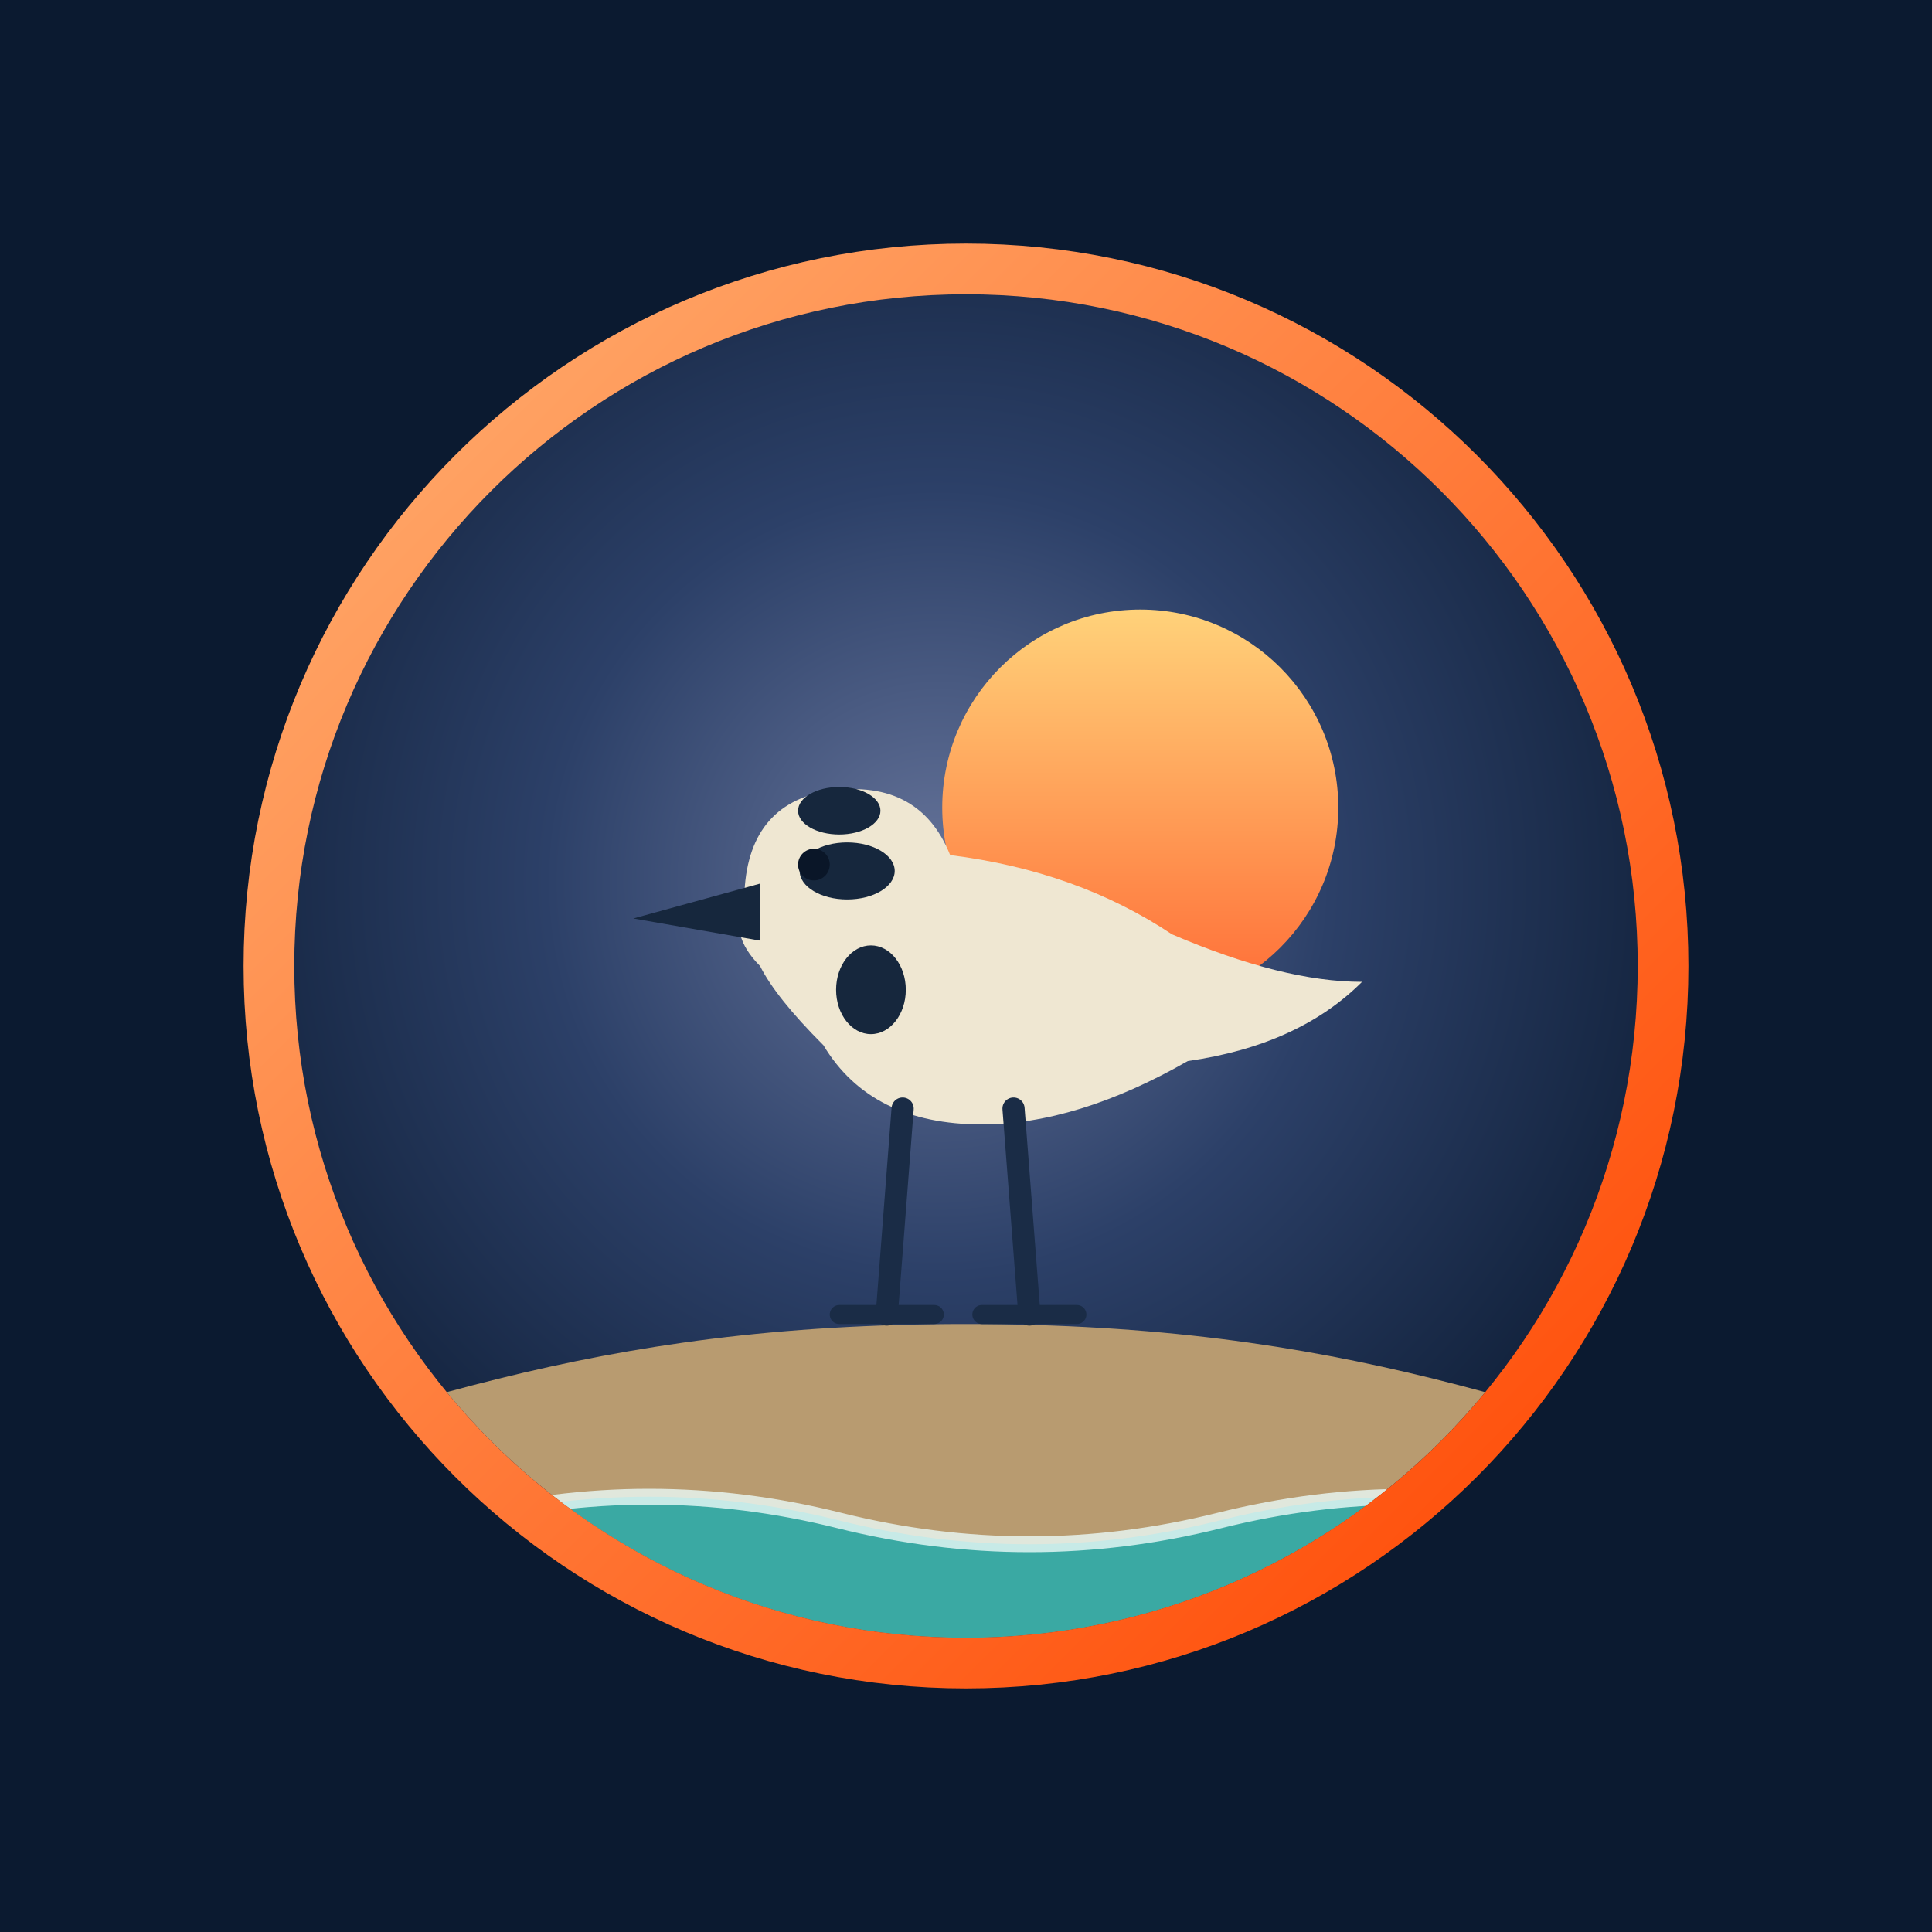
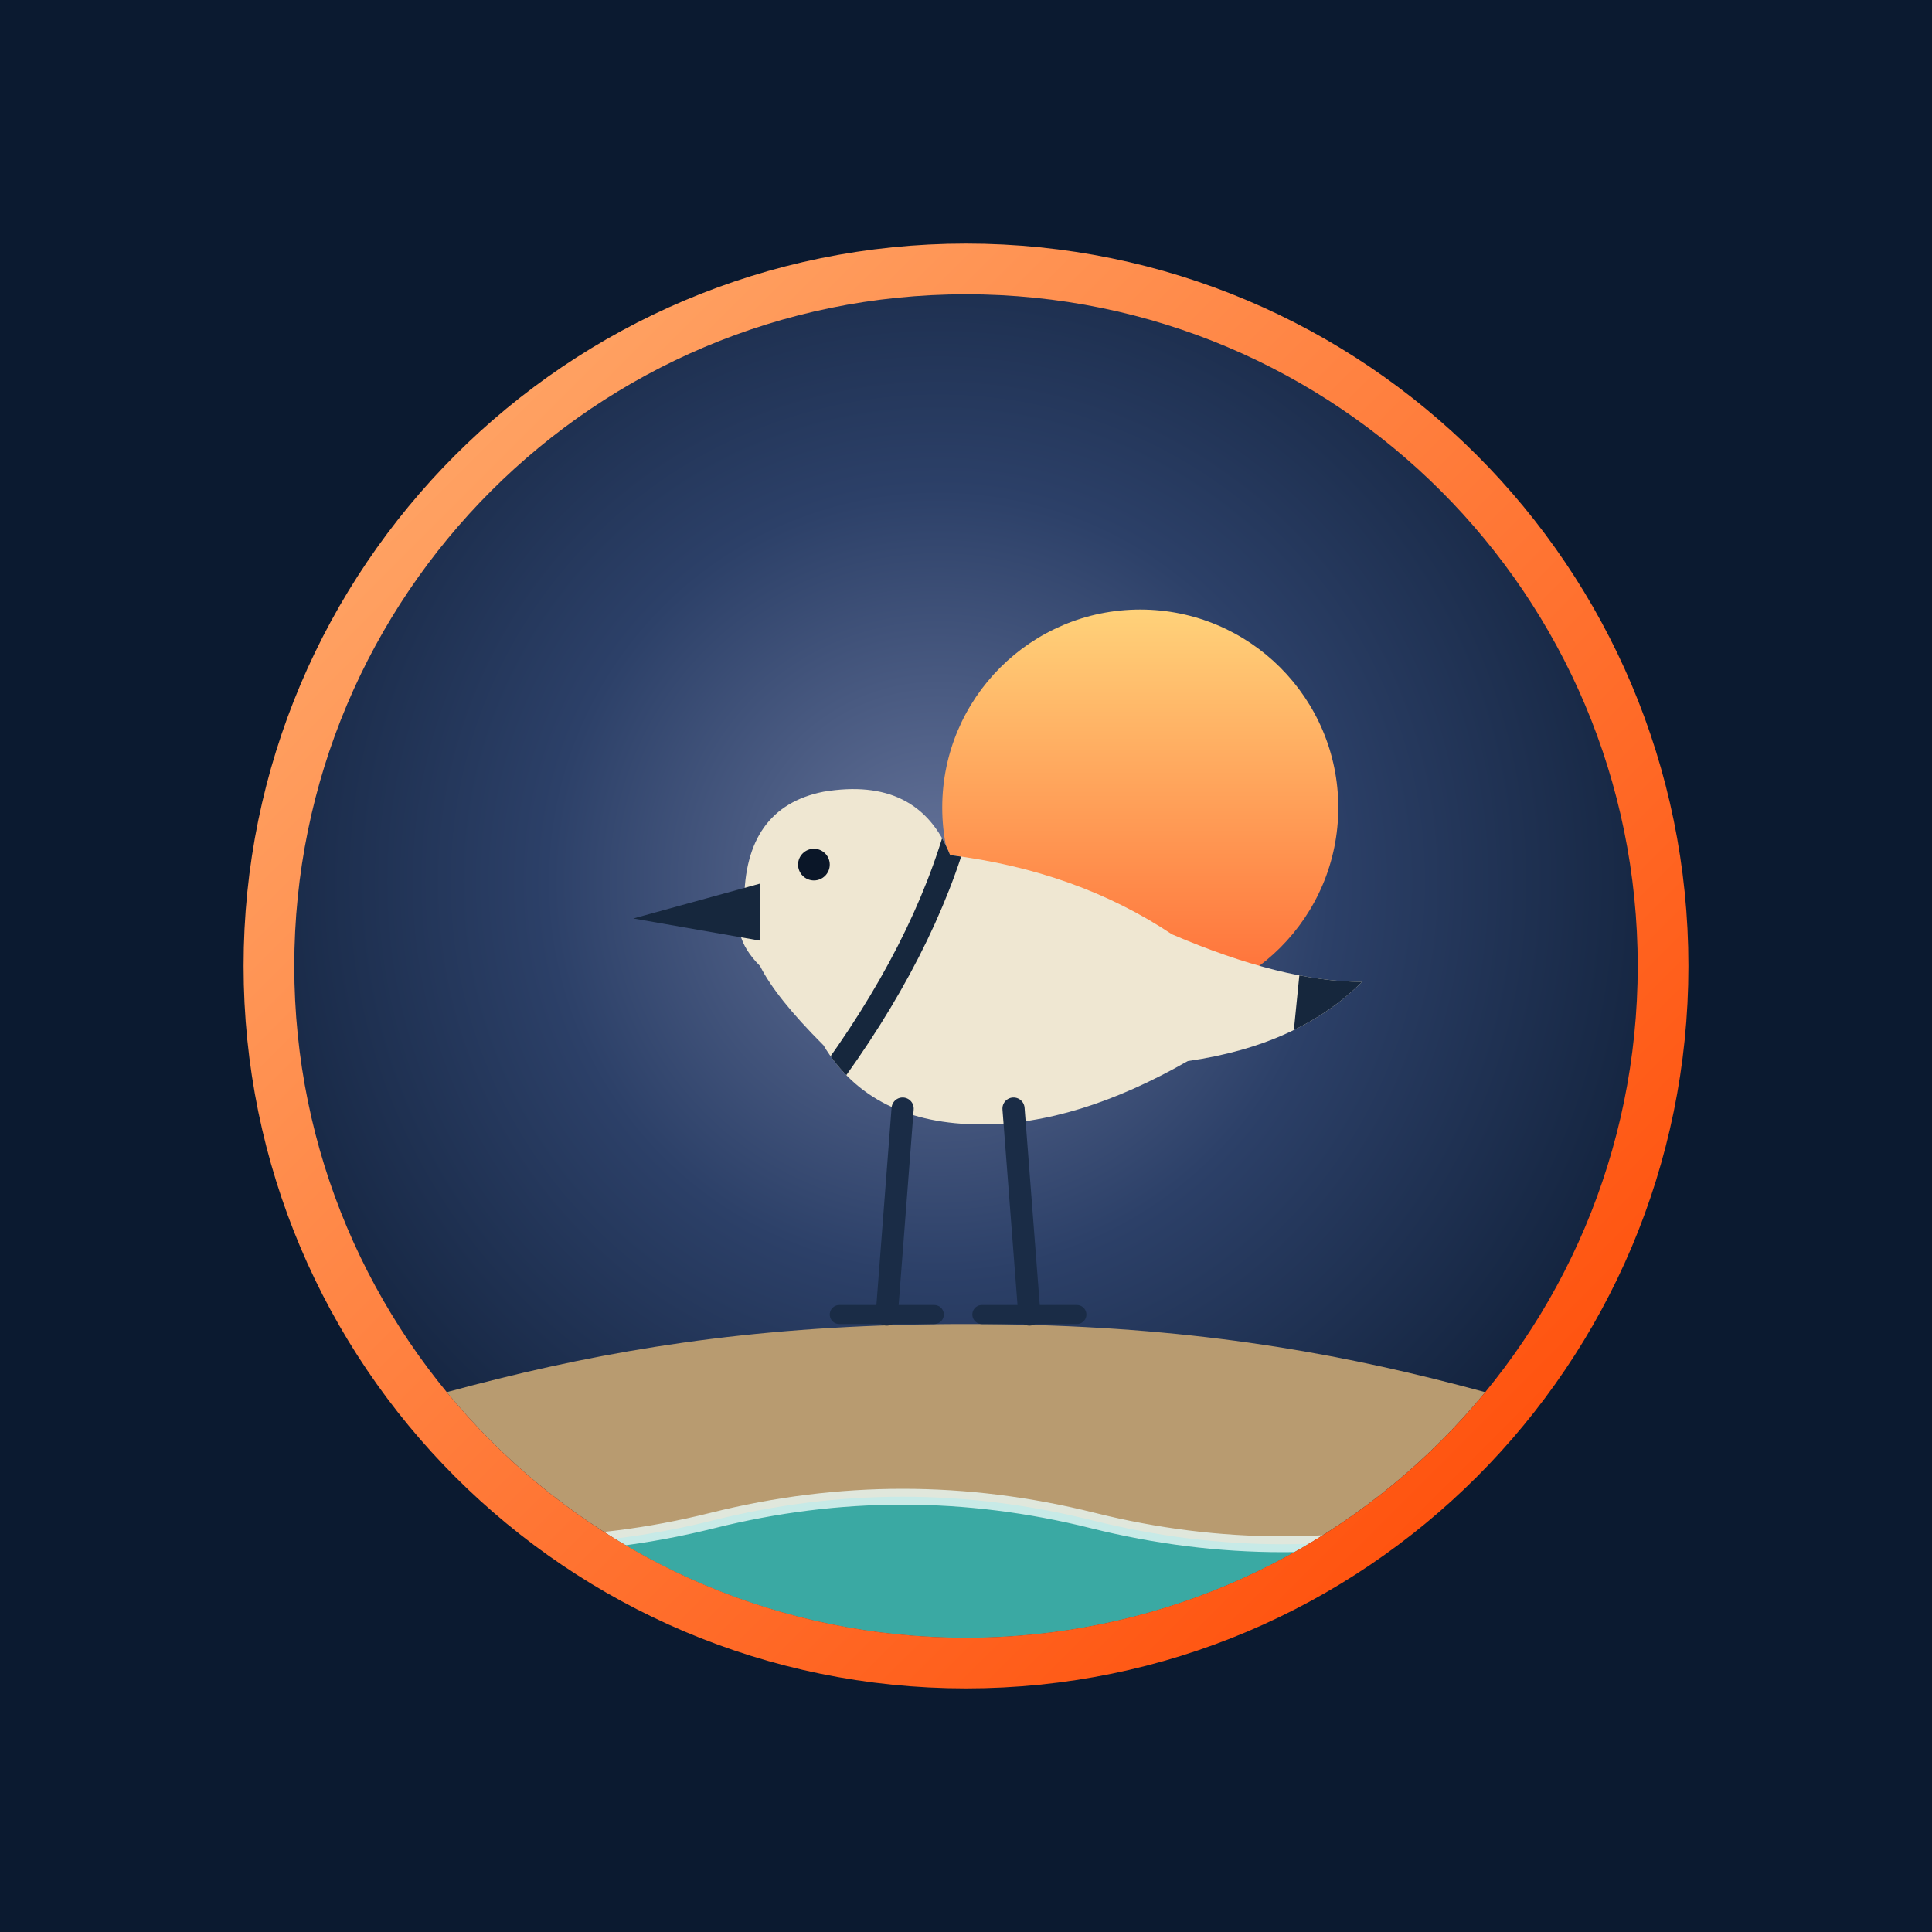
<svg xmlns="http://www.w3.org/2000/svg" viewBox="0 0 100 100" role="img" aria-label="Surftober app icon">
  <defs>
    <linearGradient id="ring" x1="0" y1="0" x2="1" y2="1">
      <stop offset="0" stop-color="#ffb072" />
      <stop offset="1" stop-color="#ff4500" />
    </linearGradient>
    <linearGradient id="sun" x1="0" y1="0" x2="0" y2="1">
      <stop offset="0" stop-color="#ffd27a" />
      <stop offset="1" stop-color="#ff6b35" />
    </linearGradient>
    <radialGradient id="sky" cx="48%" cy="44%" r="62%">
      <stop offset="0" stop-color="#66749a" />
      <stop offset="0.45" stop-color="#2c4068" />
      <stop offset="1" stop-color="#0b1a30" />
    </radialGradient>
    <clipPath id="disc">
      <circle cx="50" cy="50" r="42.4" />
    </clipPath>
+     <clipPath id="bird">
+       <path d="M36 46 Q 36 40 41 39 Q 47 38 49 43 Q 57 44 63 48 Q 70 51 75 51 Q 71 55 64 56 Q 57 60 51 60 Q 44 60 41 55 Q 38 52 37 50 Q 35 48 36 46 Z" />
+     </clipPath>
  </defs>
  <rect width="100" height="100" fill="#0b1a30" />
  <g transform="translate(50,50) scale(0.82) translate(-50,-50)">
    <circle cx="50" cy="50" r="45" fill="url(#sky)" />
    <g clip-path="url(#disc)">
      <circle cx="61" cy="40" r="12.5" fill="url(#sun)" />
      <path d="M-6 84.0 C 14 78, 26.0 72.6, 50 72.6 C 74.0 72.6, 86 78, 106 84.0 L 106 104 L -6 104 Z" fill="#b89b70" />
-       <path d="M-6 85 q 12 3 24 0 t 24 0 t 24 0 t 24 0 t 24 0 L 120 104 L -6 104 Z" fill="#3aa9a3" />
-       <path d="M-6 85 q 12 3 24 0 t 24 0 t 24 0 t 24 0 t 24 0" fill="none" stroke="#eafaf8" stroke-width="1" stroke-linecap="round" opacity="0.8" />
+       <path d="M-14 85 q 12 -3 24 0 t 24 0 t 24 0 t 24 0 t 24 0 t 24 0 L 120 104 L -14 104 Z" fill="#3aa9a3" />
+       <path d="M-14 85 q 12 -3 24 0 t 24 0 t 24 0 t 24 0 t 24 0 t 24 0" fill="none" stroke="#eafaf8" stroke-width="1" stroke-linecap="round" opacity="0.8" />
      <path d="M36 46 Q 36 40 41 39 Q 47 38 49 43 Q 57 44 63 48 Q 70 51 75 51 Q 71 55 64 56 Q 57 60 51 60 Q 44 60 41 55 Q 38 52 37 50 Q 35 48 36 46 Z" fill="#efe7d2" />
      <path d="M46 59 L 45 72 M53 59 L 54 72" stroke="#1a2c46" stroke-width="1.4" stroke-linecap="round" />
      <path d="M42 72 L 48 72 M51 72 L 57 72" stroke="#1a2c46" stroke-width="1.2" stroke-linecap="round" />
-       <ellipse cx="42" cy="40.2" rx="2.6" ry="1.5" fill="#16273d" />
-       <ellipse cx="42.5" cy="44" rx="3" ry="1.8" fill="#16273d" />
-       <ellipse cx="44" cy="51.5" rx="2.2" ry="2.8" fill="#16273d" />
+       <path d="M49.6 40.8 Q 47.4 49 41 57.6" fill="none" stroke="#16273d" stroke-width="1.5" clip-path="url(#bird)" />
+       <path d="M71.6 45 L 80 45 L 80 59 L 70.2 59 Z" fill="#16273d" clip-path="url(#bird)" />
      <polygon points="37,44.8 29,47 37,48.4" fill="#16273d" />
      <circle cx="40.4" cy="43.6" r="1" fill="#0a1628" />
    </g>
    <circle cx="50" cy="50" r="44" fill="none" stroke="url(#ring)" stroke-width="3.2" />
  </g>
</svg>
